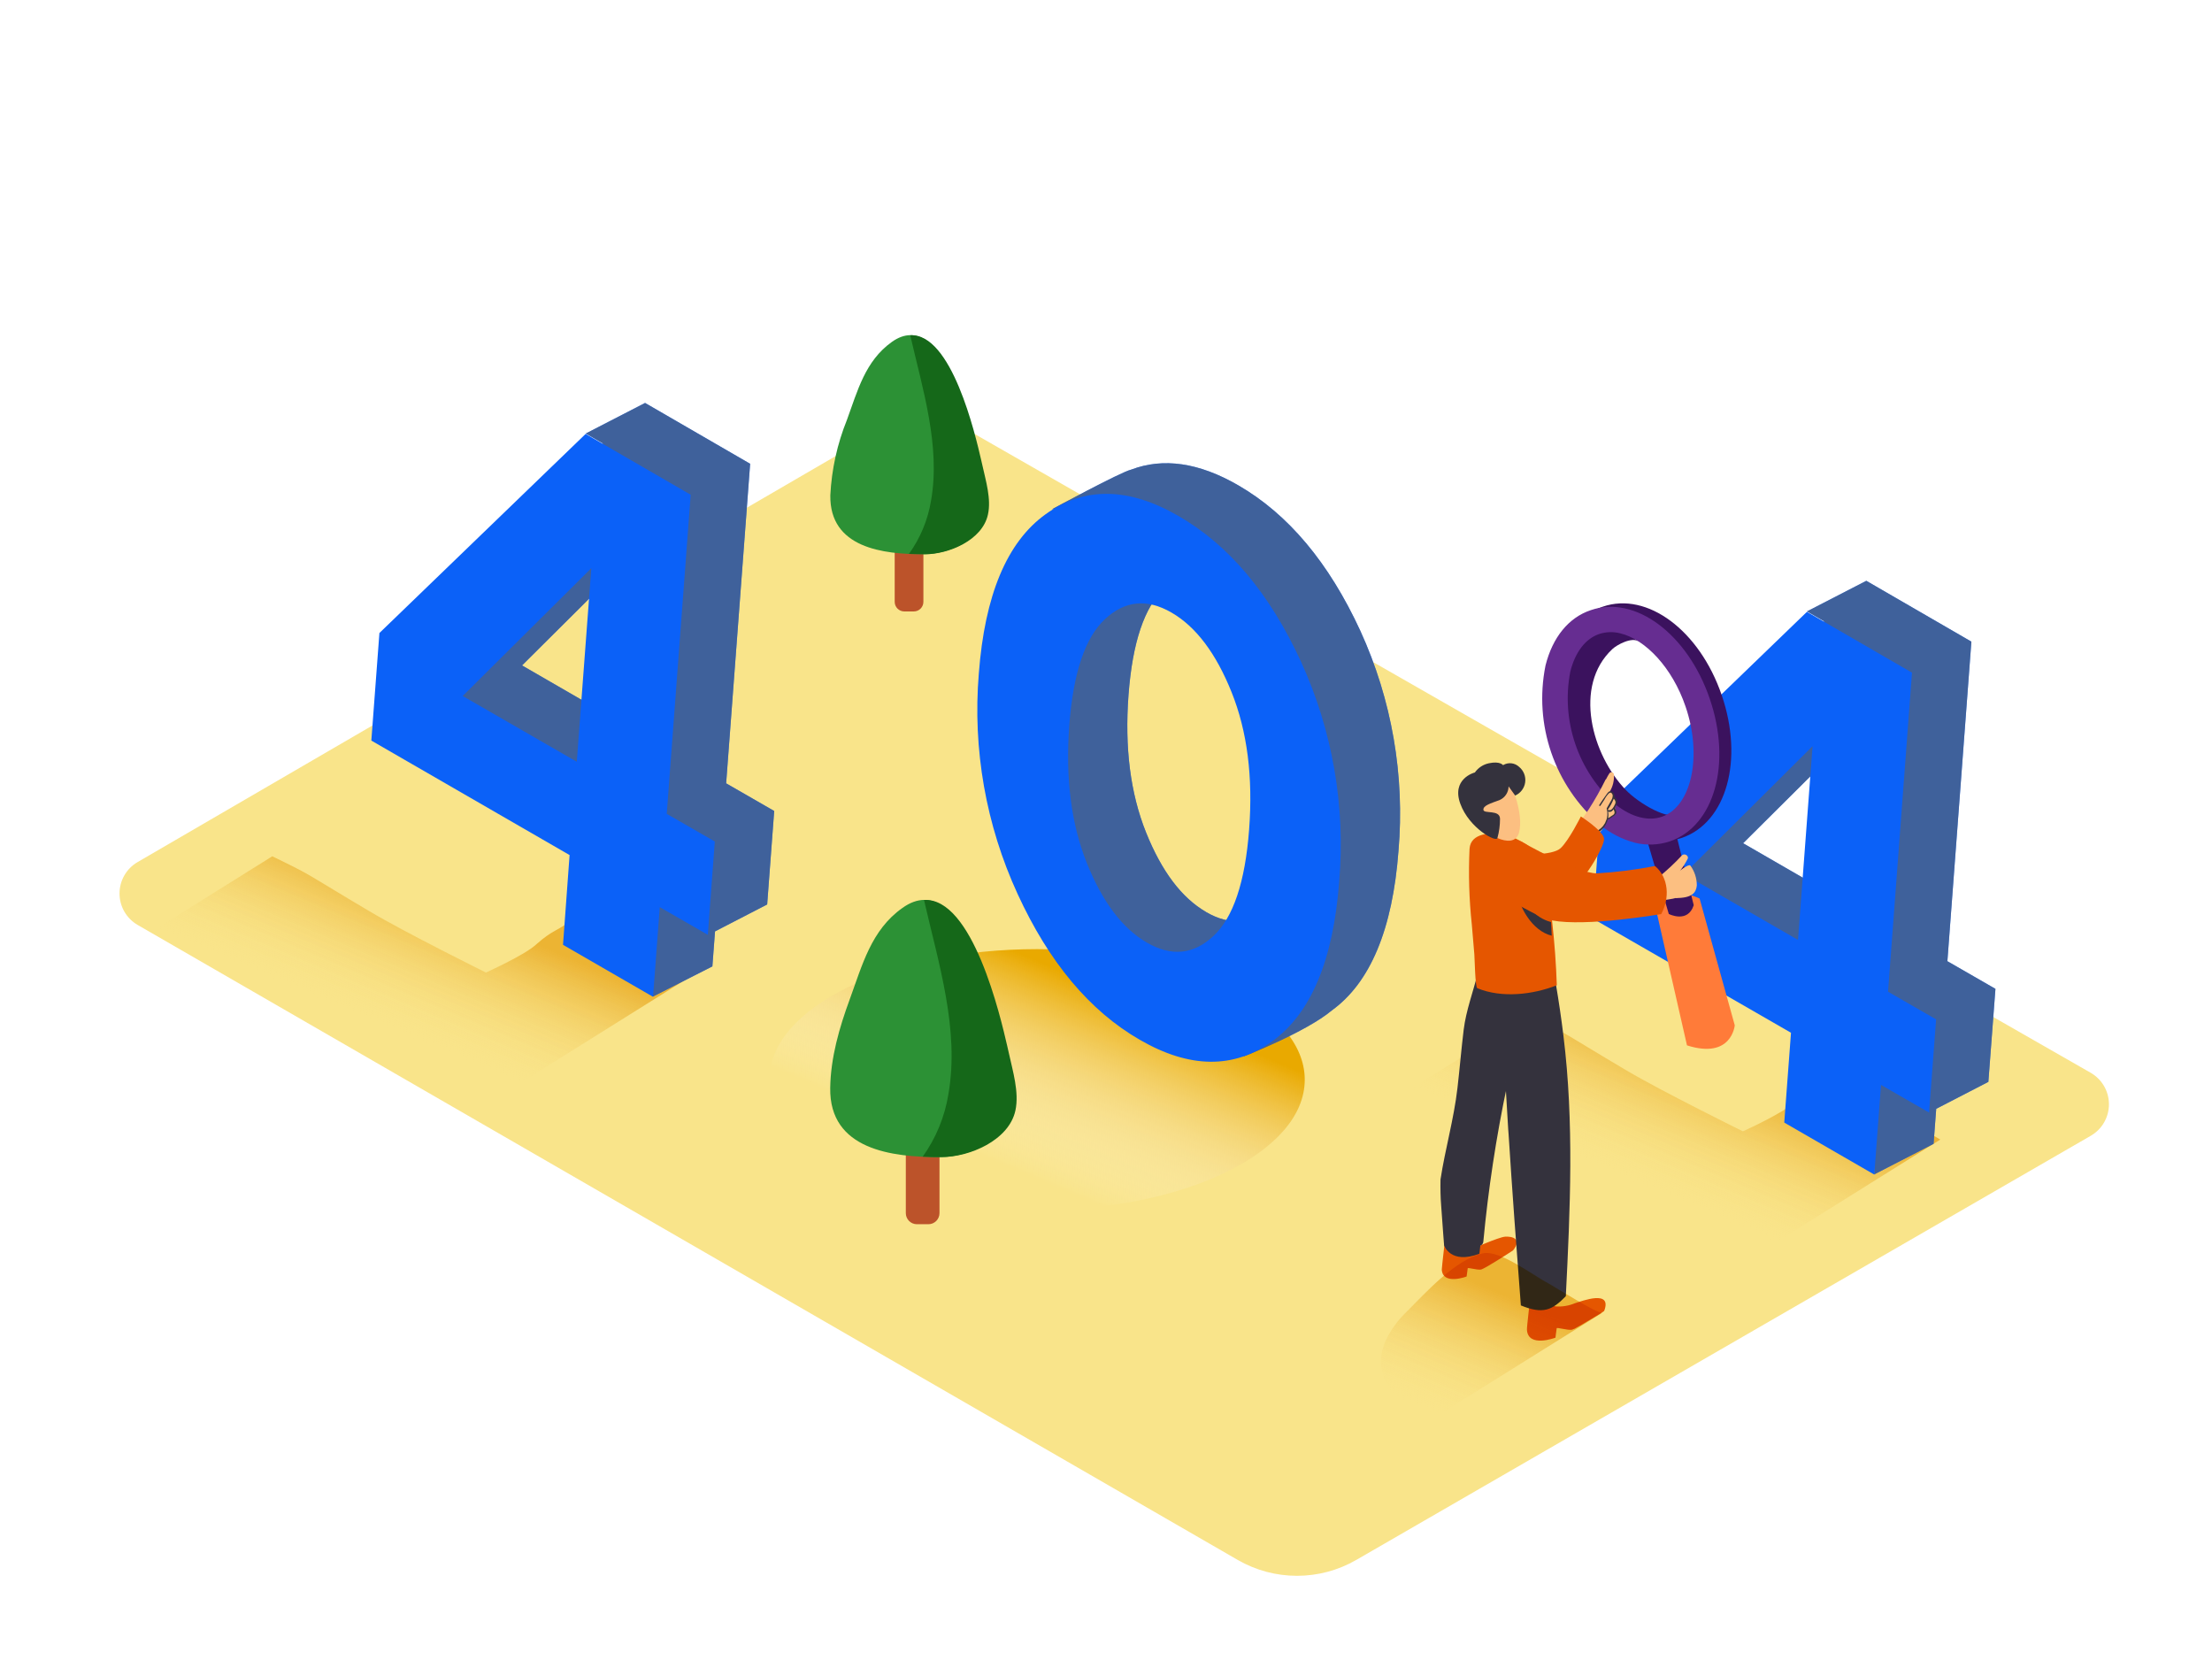
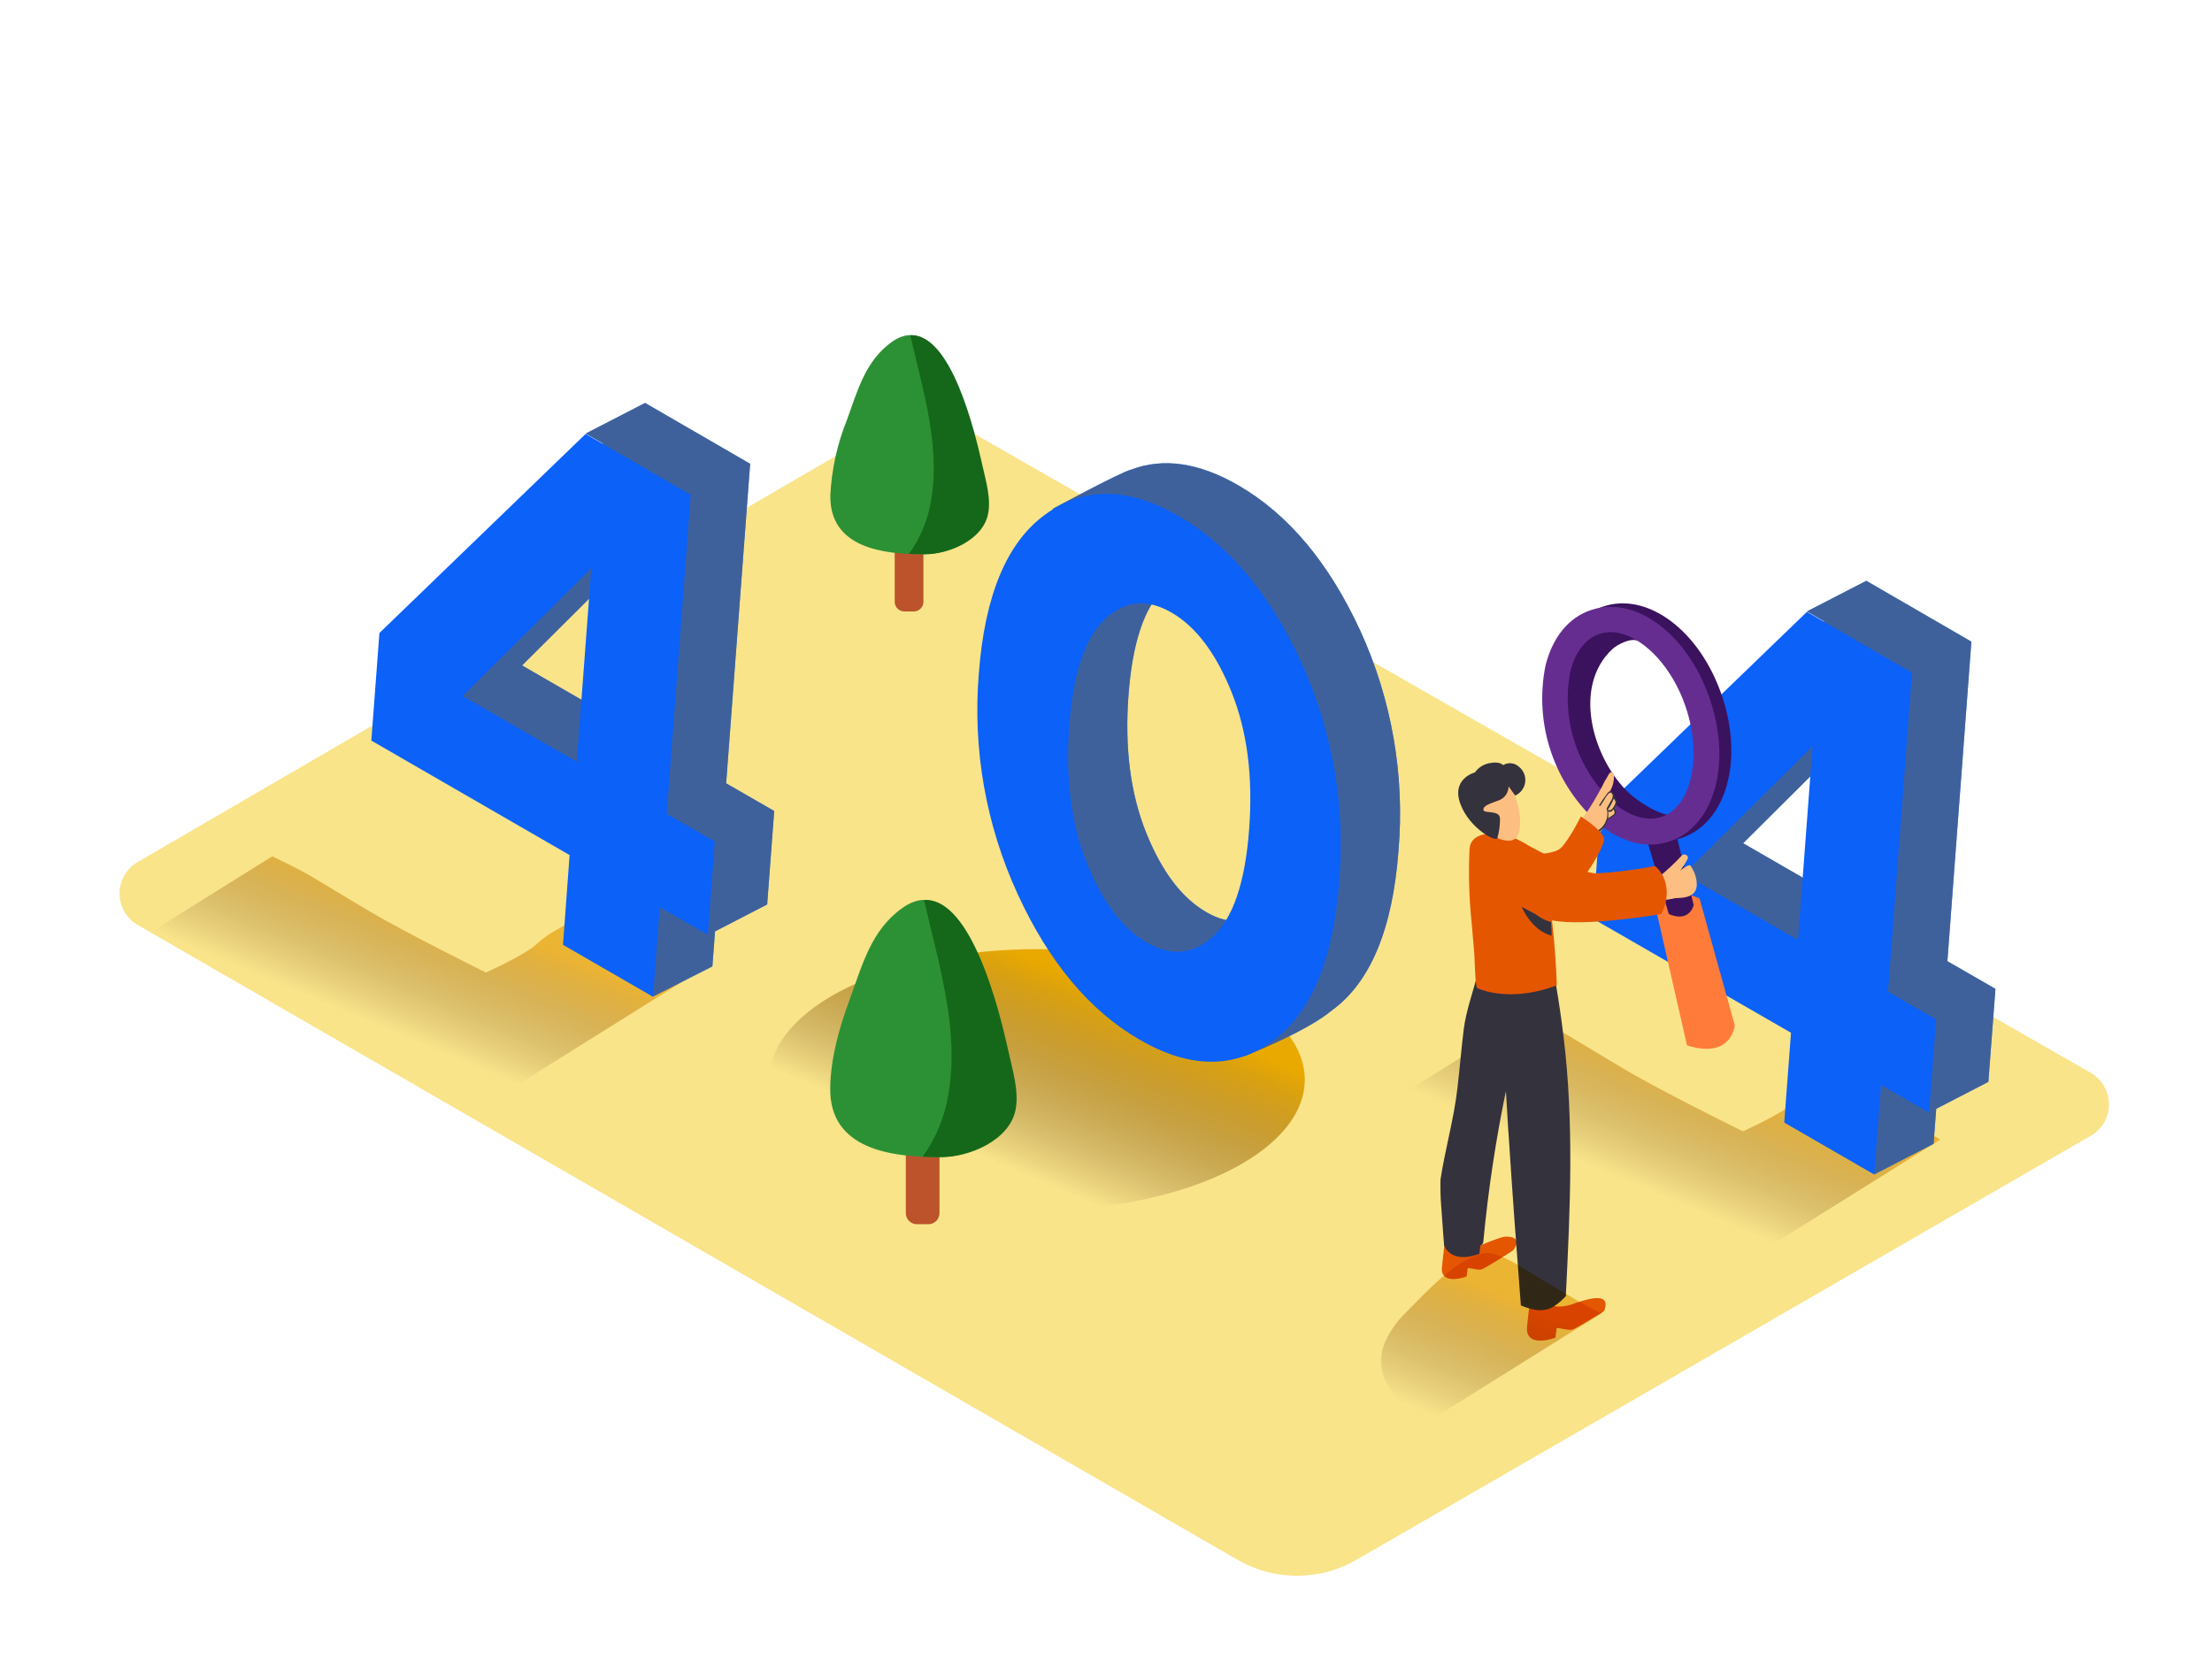
<svg xmlns="http://www.w3.org/2000/svg" xmlns:xlink="http://www.w3.org/1999/xlink" viewBox="0 0 400 300" width="406" height="306" class="illustration styles_illustrationTablet__1DWOa">
  <defs>
    <linearGradient id="linear-gradient" x1="297.33" y1="214.11" x2="307.18" y2="190.77" gradientUnits="userSpaceOnUse">
-       <stop offset="0" stop-color="#fff" stop-opacity="0" />
+       <stop offset="0" stop-color="#441a05" stop-opacity="0" />
      <stop offset="0.98" stop-color="#e9a900" />
    </linearGradient>
    <linearGradient id="linear-gradient-2" x1="70.08" y1="185.4" x2="79.93" y2="162.06" xlink:href="#linear-gradient" />
    <linearGradient id="linear-gradient-3" x1="181.05" y1="209.84" x2="195.53" y2="175.53" xlink:href="#linear-gradient" />
    <linearGradient id="linear-gradient-4" x1="262.77" y1="256.66" x2="272.71" y2="233.11" xlink:href="#linear-gradient" />
  </defs>
  <g style="isolation: isolate;">
    <g id="Layer_2" data-name="Layer 2">
      <path d="M24.88,155.14l138.9-80.78a6.57,6.57,0,0,1,6.57,0L378.07,193.24a6.57,6.57,0,0,1,0,11.39L245.26,281.32a21.44,21.44,0,0,1-21.44,0L24.9,166.51A6.57,6.57,0,0,1,24.88,155.14Z" fill="#f9e48a" />
      <path d="M330.3,194.49c-1.93,1.77-3,1.49-6.13,4.33-2.13,1.91-9,5-9,5s-14.57-7.17-21.17-11.08c-11.71-6.92-9.49-6-17.52-9.91L255,196.21l57.35,33.19,38.52-24.09C346.55,202.71,338.82,198.81,330.3,194.49Z" opacity="0.63" fill="url(#linear-gradient)" style="mix-blend-mode: multiply;" />
      <path d="M103,165.78c-1.93,1.77-3,1.49-6.13,4.33-2.13,1.91-9,5-9,5S73.36,167.93,66.76,164c-11.71-6.92-9.49-6-17.52-9.91L27.78,167.5l57.35,33.19,38.52-24.09C119.3,174,111.57,170.1,103,165.78Z" opacity="0.63" fill="url(#linear-gradient-2)" style="mix-blend-mode: multiply;" />
      <ellipse cx="187.53" cy="194.49" rx="48.41" ry="23.61" fill="url(#linear-gradient-3)" />
      <path d="M246,113.34Q237.47,94.83,223.9,87q-10.63-6.14-19.36-2.82c-1.84.41-14.27,7.14-14.27,7.14h4.91q-6.2,8.23-7.4,24.21a79.56,79.56,0,0,0,6.91,39.82q8.51,18.54,22.08,26.37a28.35,28.35,0,0,0,10.52,3.81l-2.41,4.75s11.24-4.37,15.93-8.3q10.47-7.56,12.08-28.86A79.38,79.38,0,0,0,246,113.34Zm-27.89,50.83q-6.63-3.83-10.87-14.4t-3.17-24.84q1.07-14.25,6.48-19.27t12-1.17q6.63,3.83,10.87,14.4t3.17,24.84Q235.55,158,230.13,163T218.09,164.17Z" fill="#0b61f8" />
      <path d="M246,113.34Q237.47,94.83,223.9,87q-10.63-6.14-19.36-2.82c-1.84.41-14.27,7.14-14.27,7.14h4.91q-6.2,8.23-7.4,24.21a79.56,79.56,0,0,0,6.91,39.82q8.51,18.54,22.08,26.37a28.35,28.35,0,0,0,10.52,3.81l-2.41,4.75s11.24-4.37,15.93-8.3q10.47-7.56,12.08-28.86A79.38,79.38,0,0,0,246,113.34Zm-27.89,50.83q-6.63-3.83-10.87-14.4t-3.17-24.84q1.07-14.25,6.48-19.27t12-1.17q6.63,3.83,10.87,14.4t3.17,24.84Q235.55,158,230.13,163T218.09,164.17Z" fill="#606060" opacity="0.61" />
      <path d="M235.25,118.87a79.39,79.39,0,0,1,6.92,39.79q-1.6,21.29-12.08,28.86t-24-.26q-13.57-7.83-22.08-26.37A79.56,79.56,0,0,1,177,121.07q1.6-21.29,12.07-28.82t24,.29Q226.73,100.36,235.25,118.87ZM219.4,168.53q5.4-5,6.48-19.27t-3.17-24.84q-4.24-10.57-10.87-14.4t-12,1.17q-5.42,5-6.48,19.27t3.17,24.84q4.24,10.57,10.87,14.4t12-1.17" fill="#0b61f8" />
      <path d="M140,145.9l-8.69-5,4.34-57.78-19-11-10.73,5.53,3.13,1.81-29.69,28.7-1.46,19.45,35.85,20.7-1.22,16.21,5.55,3.2v11.73L128.82,174l.48-6.33,9.43-4.87Zm-25-14.42L94.4,119.58l23.26-23.13Z" fill="#0b61f8" />
      <path d="M140,145.9l-8.69-5,4.34-57.78-19-11-10.73,5.53,3.13,1.81-29.69,28.7-1.46,19.45,35.85,20.7-1.22,16.21,5.55,3.2v11.73L128.82,174l.48-6.33,9.43-4.87Zm-25-14.42L94.4,119.58l23.26-23.13Z" fill="#606060" opacity="0.61" />
      <path d="M120.57,146.42l8.69,5L128,168.29l-8.69-5-1.22,16.21-16.28-9.4L103,153.87l-35.85-20.7,1.46-19.45,37.29-36,19,11ZM104.3,137l2.63-35L83.67,125.11,104.3,137" fill="#0b61f8" />
      <path d="M360.84,178.06l-8.69-5,4.34-57.78-19-11-10.73,5.53,3.13,1.81-29.69,28.7-1.46,19.45,35.85,20.7-1.22,16.21,5.55,3.2v11.73l10.73-5.53.48-6.33,9.43-4.87Zm-25-14.42-20.63-11.91,23.26-23.13Z" fill="#0b61f8" />
      <path d="M360.84,178.06l-8.69-5,4.34-57.78-19-11-10.73,5.53,3.13,1.81-29.69,28.7-1.46,19.45,35.85,20.7-1.22,16.21,5.55,3.2v11.73l10.73-5.53.48-6.33,9.43-4.87Zm-25-14.42-20.63-11.91,23.26-23.13Z" fill="#606060" opacity="0.61" />
      <path d="M341.42,178.58l8.69,5-1.27,16.85-8.69-5-1.22,16.21-16.28-9.4L323.87,186,288,165.34l1.46-19.45,37.29-36,19,11Zm-16.28-9.4,2.63-35-23.26,23.13,20.63,11.91" fill="#0b61f8" />
      <path d="M307.34,161.73l6.36,22.92s-.54,6.21-8.64,3.63l-5.51-24.18S300.79,158.72,307.34,161.73Z" fill="#ff7b39" />
      <path d="M297.77,150.94l4,13.58s3.44,1.76,4.51-1.59L303,149.68Z" fill="#3b125e" />
      <path d="M291.53,147.78a30.17,30.17,0,0,1-9.88-28.83c1.28-5.1,4.19-8.67,8.2-10h0c8-2.75,17.47,4.27,21.49,16s.86,23-7.17,25.8a11.34,11.34,0,0,1-6.4.25A16.43,16.43,0,0,1,291.53,147.78Zm-.18-34.51c-2.48.85-4.33,3.26-5.22,6.8a25.6,25.6,0,0,0,8.25,24.08c2.87,2.25,5.81,3,8.29,2.17,5.4-1.85,7.37-11,4.3-19.94-2.38-7-7.23-12.13-11.8-13.23A6.77,6.77,0,0,0,291.35,113.27Z" fill="#3b125e" />
      <path d="M296.33,115.26c-1.2-.88-3.91.56-4.77,1.37-7.12,6.67-3.7,19.14,2.47,25.5,2.31,2.38,7.76,5.64,9.77,4.28,0,0-8.91,6-15.27-.63s-7.91-19.52-7.91-19.52l.39-6.79,2.33-4.55,2.37-2.53,5.85-.64Z" fill="#3b125e" />
      <path d="M289.36,148.41a30.17,30.17,0,0,1-9.88-28.83c1.28-5.1,4.19-8.67,8.2-10h0c8-2.75,17.47,4.27,21.49,16s.86,23-7.17,25.8a11.34,11.34,0,0,1-6.4.25A16.43,16.43,0,0,1,289.36,148.41Zm-.18-34.51c-2.48.85-4.33,3.26-5.22,6.8a25.6,25.6,0,0,0,8.25,24.08c2.87,2.25,5.81,3,8.29,2.17,5.4-1.85,7.37-11,4.3-19.94-2.38-7-7.23-12.13-11.8-13.23A6.77,6.77,0,0,0,289.18,113.9Z" fill="#662d91" />
      <path d="M285.64,150a7,7,0,0,1,.48-.94.1.1,0,0,0,0,.05.12.12,0,0,0,.23,0l.35-.53a.61.61,0,0,0,0,.21.53.53,0,0,0,.58.41.52.52,0,0,0,.47-.66l.16-.18a.52.52,0,0,0,0,.16.46.46,0,0,0,.76.19l.17-.17a.38.38,0,0,0,.31,0,11.82,11.82,0,0,0,1.32-.54.2.2,0,0,1-.07-.33,13.2,13.2,0,0,1,1.6-1.11l.07,0,0-.05a1.8,1.8,0,0,0-.09-1.29,1.41,1.41,0,0,0,.29-1.19.22.22,0,0,1-.12-.05,1,1,0,0,1-.2-.24,1.37,1.37,0,0,1-.22-.41.19.19,0,0,1,.07-.21c-.21-.28-.45-.54-.67-.78a5.28,5.28,0,0,0,.72-3,.45.45,0,0,0-.84-.22,9.56,9.56,0,0,0-.56,1,.38.38,0,0,0-.13.14,56,56,0,0,1-3,5.31c-.18.29-2.43,3.38-2.17,3.46C285.22,149.19,283.38,153.44,285.64,150Zm1.33-1.31s0,0,0,0a.12.12,0,0,0,.18,0v0a.47.47,0,0,0,.39.08.29.29,0,0,1-.59,0Z" fill="#fcbf81" />
      <path d="M285.88,149a4.91,4.91,0,0,0,1.21-1.38,1,1,0,0,1,1.31-.37,5.53,5.53,0,0,0,.05-.75,1,1,0,0,1,2,0,4.83,4.83,0,0,1-.77,2.84,8.13,8.13,0,0,1-2.16,1.91,1,1,0,0,1-1.51-.77l-.09-.07A1,1,0,0,1,285.88,149Z" fill="#fcbf81" />
      <path d="M289.07,149.75a4,4,0,0,0,1.68-2.35.11.11,0,0,0,.16,0l.79-.53a1.85,1.85,0,0,0,.45-.36c.29-.37,0-.79-.12-1.17a.12.12,0,0,0,0-.06l.11-.19a1.7,1.7,0,0,0,.3-1c-.05-.34-.38-.57-.53-.87a.77.77,0,0,0-.46-.84c-.42-.19-.66.13-.88.44q-.73,1-1.38,2c-.08.14.13.26.22.12.24-.38.48-.75.73-1.12a4.67,4.67,0,0,1,.8-1.12c.88-.51.71.71.57,1s-.19.36-.29.53l-.67,1.18v0a.11.11,0,0,0,0,.1,3.49,3.49,0,0,1-1.53,3.87C288.8,149.63,288.93,149.84,289.07,149.75Zm1.8-4a.11.11,0,0,0-.13,0l0-.08a9.43,9.43,0,0,0,1.08-2l.19.24a.75.75,0,0,1,0,.83C291.86,145.08,291.41,146,290.86,145.71Zm-.08,1.51a3.47,3.47,0,0,0,0-1.27c.43.21.79-.07,1-.41a2.74,2.74,0,0,1,.17.49.52.52,0,0,1-.27.55C291.43,146.8,291.1,147,290.78,147.22Z" fill="#34323d" />
      <path d="M274.89,153.75s5.79.28,7.3-1.11,3.68-5.75,3.68-5.75,4,2.56,4.19,4-4.17,8.61-6.11,9.09" fill="#e55600" />
      <path d="M266.11,225.13s4.89-2.18,6.07-2.26,3.15.32,1.43,2.48c0,0-5.15,3.37-5.83,3.47s-2.33-.41-2.37-.23-.2,1.48-.2,1.48-4.3,1.64-4.49-1.24c0-.38.62-5.72.62-5.72" fill="#e55600" />
      <path d="M260.49,212.52c.85-5.53,2.41-10.89,3.06-16.49.41-3.52.7-7.06,1.13-10.58s1.75-6.93,2.59-10.41a.38.38,0,0,0-.17-.43l.12-.37c.43-.41.88-.81,1.31-1.18l6,4.05s0,3.68-.22,9c-.7,3.11-1.23,5.89-2,8.84a.77.77,0,0,1,.19.7,249.87,249.87,0,0,0-4.27,28.14.81.81,0,0,1-.54.7l-.17,1.46c-5.23,2-6.38-1.5-6.38-1.5s-.24-3-.53-7.16C260.48,215.72,260.46,214.12,260.49,212.52Z" fill="#34323d" />
      <path d="M304.78,156.09c-.31.18-.65.39-1,.66a13.9,13.9,0,0,0,1.36-2.11c.39-.65-.58-1.18-1-.7a40.84,40.84,0,0,1-4.3,4,.66.66,0,0,0-.17.2l-.94,0h-.8l-.22,0a.57.57,0,0,0-.53.16,1.82,1.82,0,0,0-.35.16l-.1.08-.92.1a.67.67,0,0,0-.5,1l-.13-.07c-.7-.43-1.25.72-.56,1.14a9.29,9.29,0,0,0,4.87,1.37.55.55,0,0,0,.55.07l.29-.11a14.08,14.08,0,0,0,4.27-.89,3.86,3.86,0,0,1,1.14-.26h0C305.4,159.29,305.08,157.69,304.78,156.09Z" fill="#fcbf81" />
      <path d="M276.81,233.18l2.91,1a1.6,1.6,0,0,0,1.17,1.07.65.65,0,0,0,.41.23,7.62,7.62,0,0,0,3.46-.56c1.39-.44,6.83-2.52,5.32,1.39-1,.7-2.1,1.3-3.12,1.92-.57.35-1.14.69-1.73,1a3.43,3.43,0,0,1-1,.47c-.78.12-2.68-.47-2.73-.27s-.22,1.7-.22,1.7-4.95,1.89-5.16-1.42C276.07,239.32,276.81,233.18,276.81,233.18Z" fill="#e55600" />
      <path d="M272.73,203.43c-.61-9.78-.94-19.62-3-29.23-.09-2.5-1.71-.9-1.6-1.89.88-8,12.6,1.53,12.6,1.53.47.39.53,2.85.63,3.41q.79,4.63,1.36,9.3c1.94,15.71,1.22,31.33.43,47.09-2.49,2.54-4.12,3.3-8.13,1.66-.8-10.31-1.56-20.63-2.22-30.95Z" fill="#34323d" />
      <path d="M279,154.82c-.11-.51-1.43-.85-1.82-1.06-.91-.49-.38-1.35-1.27-1.88a30.51,30.51,0,0,0-4-2h0c-2.22,0-5.95-.12-6.17,2.85a88.81,88.81,0,0,0,.41,13.69c.14,1.83.3,3.65.46,5.43.06.65.14,5.93.53,6.09,4.41,1.83,10.05,1.18,14.38-.53A146.75,146.75,0,0,0,279,154.82Z" fill="#e55600" />
      <path d="M275,159.44a7.46,7.46,0,0,0,5.48,6.55c0,.3.09,2.16.12,2.46-3.52-.85-6.12-5.27-6.49-9C274.09,158.87,275,158.87,275,159.44Z" fill="#34323d" />
      <path d="M272.88,140.66c.29.08,2.76,5.74,1.79,9.19s-6.82-.1-8.29-2.72S267.34,139.23,272.88,140.66Z" fill="#fcbf81" />
      <path d="M272.8,141.45a2.72,2.72,0,0,1-1.64,2.48c-1.64.6-3,1-2.91,1.77s3-.11,3,1.63a12.92,12.92,0,0,1-.47,3.46c-.18.85-5.09-1.75-6.71-6.2s2.44-5.62,2.63-5.65a4.12,4.12,0,0,1,2.55-1.67c2-.43,2.55.34,2.55.34a2.41,2.41,0,0,1,2.9.31,3.07,3.07,0,0,1-.71,5.19Z" fill="#34323d" />
      <path d="M275,151.38s10.11,5.8,13.76,5.8a80.07,80.07,0,0,0,10.52-1.33c2.51,2.13,2.67,5.84,1.12,8.69-4.42.72-17.5,2.6-21.61.57-5-2.46-10.43-5.76-10.43-5.76S263.45,154.5,275,151.38Z" fill="#e55600" />
      <path d="M303.75,156.74s1.52-1.25,1.9-1a6.06,6.06,0,0,1,1.19,3.62c-.13,1.25-.77,2.31-3.88,2.28" fill="#fcbf81" />
      <rect x="163.8" y="180.22" width="6.09" height="40.4" rx="2.01" ry="2.01" fill="#bc532a" />
      <path d="M181.9,188.49c-1.41-6.1-7.65-33-18.71-25.06-5.67,4-7.27,10.37-9.54,16.55-1.88,5.12-3.44,10.51-3.52,16-.18,11.18,11.19,12.54,19.89,12.5,5,0,12.17-3,13.34-8.43.71-3.28-.5-7.16-1.2-10.38Q182,189.08,181.9,188.49Z" fill="#2c9135" />
      <path d="M182.43,189.67q-.13-.59-.27-1.19c-1.24-5.39-6.27-27-15.07-26.49,2.61,11.4,6.46,23.45,4.41,35.12a26.69,26.69,0,0,1-4.65,11.3c1.17.06,2.32.08,3.43.07,5,0,12.17-3,13.34-8.43C184.33,196.77,183.13,192.89,182.43,189.67Z" fill="#156819" />
      <rect x="161.79" y="75.4" width="5.19" height="34.42" rx="1.74" ry="1.74" fill="#bc532a" />
      <path d="M177.21,82.44c-1.2-5.19-6.51-28.08-15.94-21.35-4.83,3.45-6.19,8.83-8.12,14.1a42,42,0,0,0-3,13.63c-.15,9.52,9.53,10.69,16.95,10.65,4.27,0,10.37-2.54,11.37-7.18.6-2.8-.42-6.1-1-8.84Z" fill="#2c9135" />
      <path d="M177.66,83.45l-.23-1c-1.06-4.59-5.34-23-12.83-22.57,2.23,9.71,5.51,20,3.76,29.92a22.73,22.73,0,0,1-4,9.62c1,0,2,.06,2.92.06,4.27,0,10.37-2.54,11.37-7.18C179.28,89.49,178.26,86.19,177.66,83.45Z" fill="#156819" />
      <path d="M250.61,241.6a8.53,8.53,0,0,0,.51,8.38,13.53,13.53,0,0,0,7.65,6l31-19.37c-.65.41-8.78-4.78-9.75-5.28-2.7-1.4-8.8-6.12-11.84-5.45-5,1.1-10.37,7.12-13.86,10.61A17.46,17.46,0,0,0,250.61,241.6Z" opacity="0.63" fill="url(#linear-gradient-4)" style="mix-blend-mode: multiply;" />
    </g>
  </g>
</svg>
